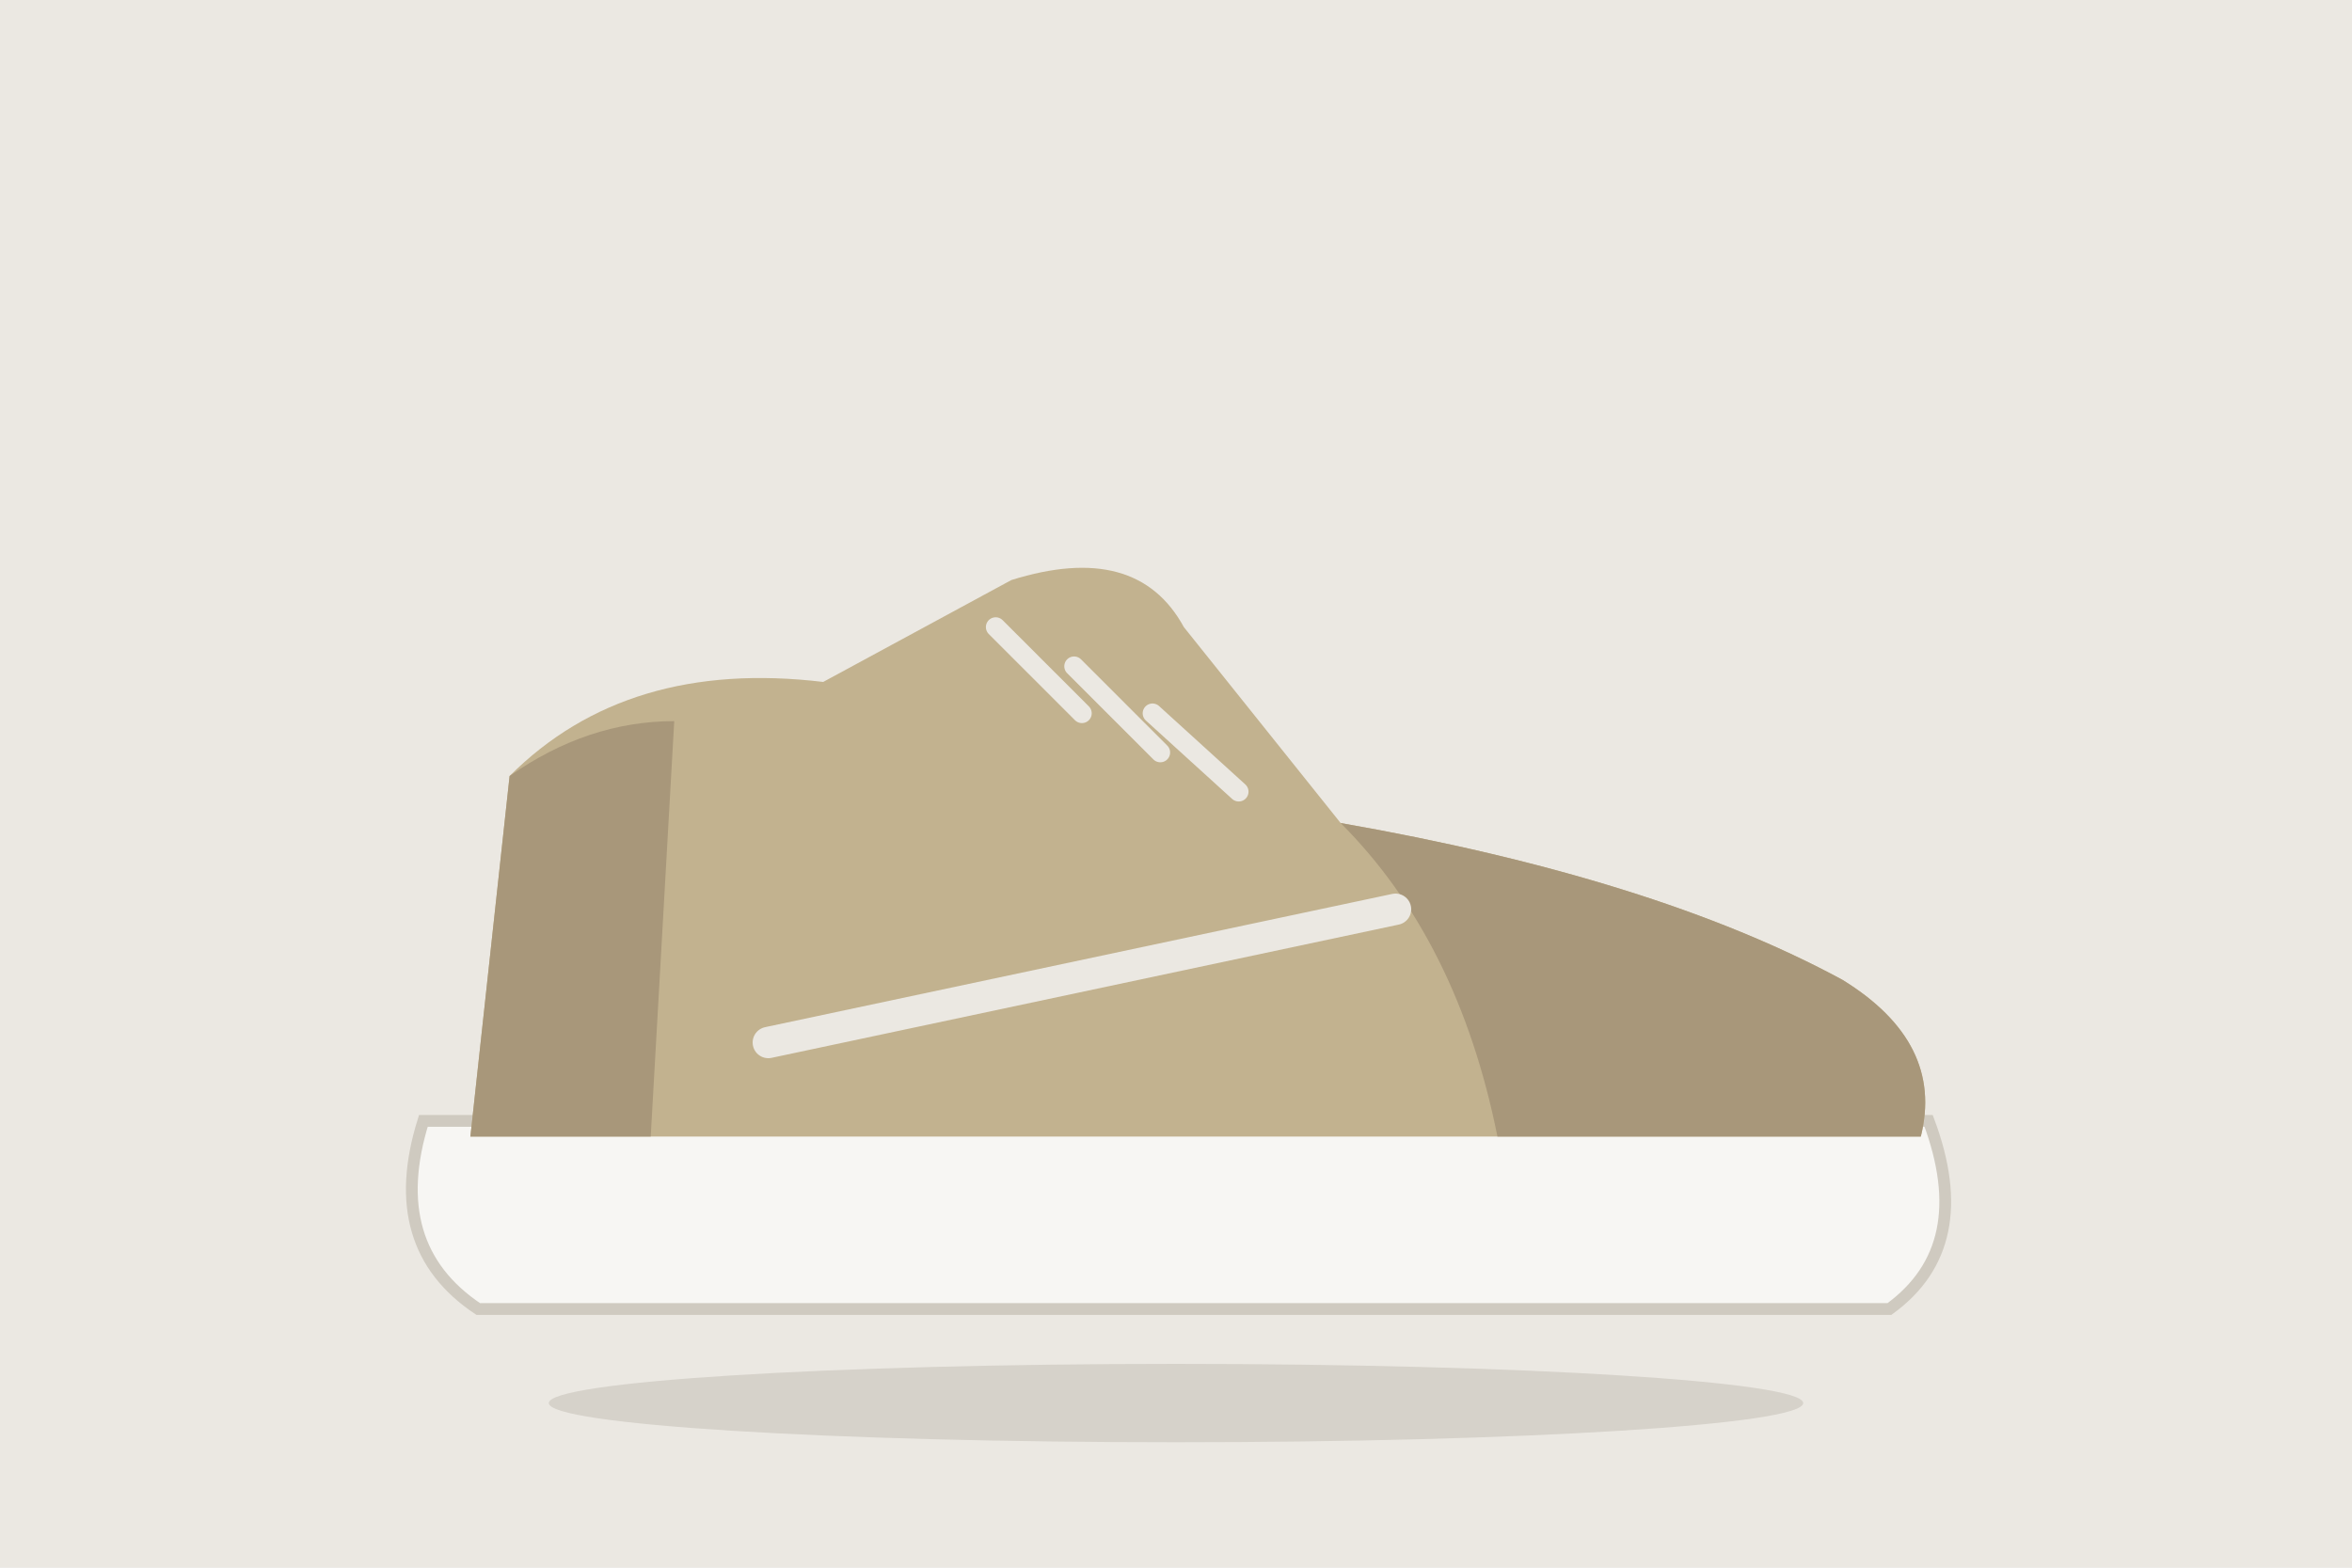
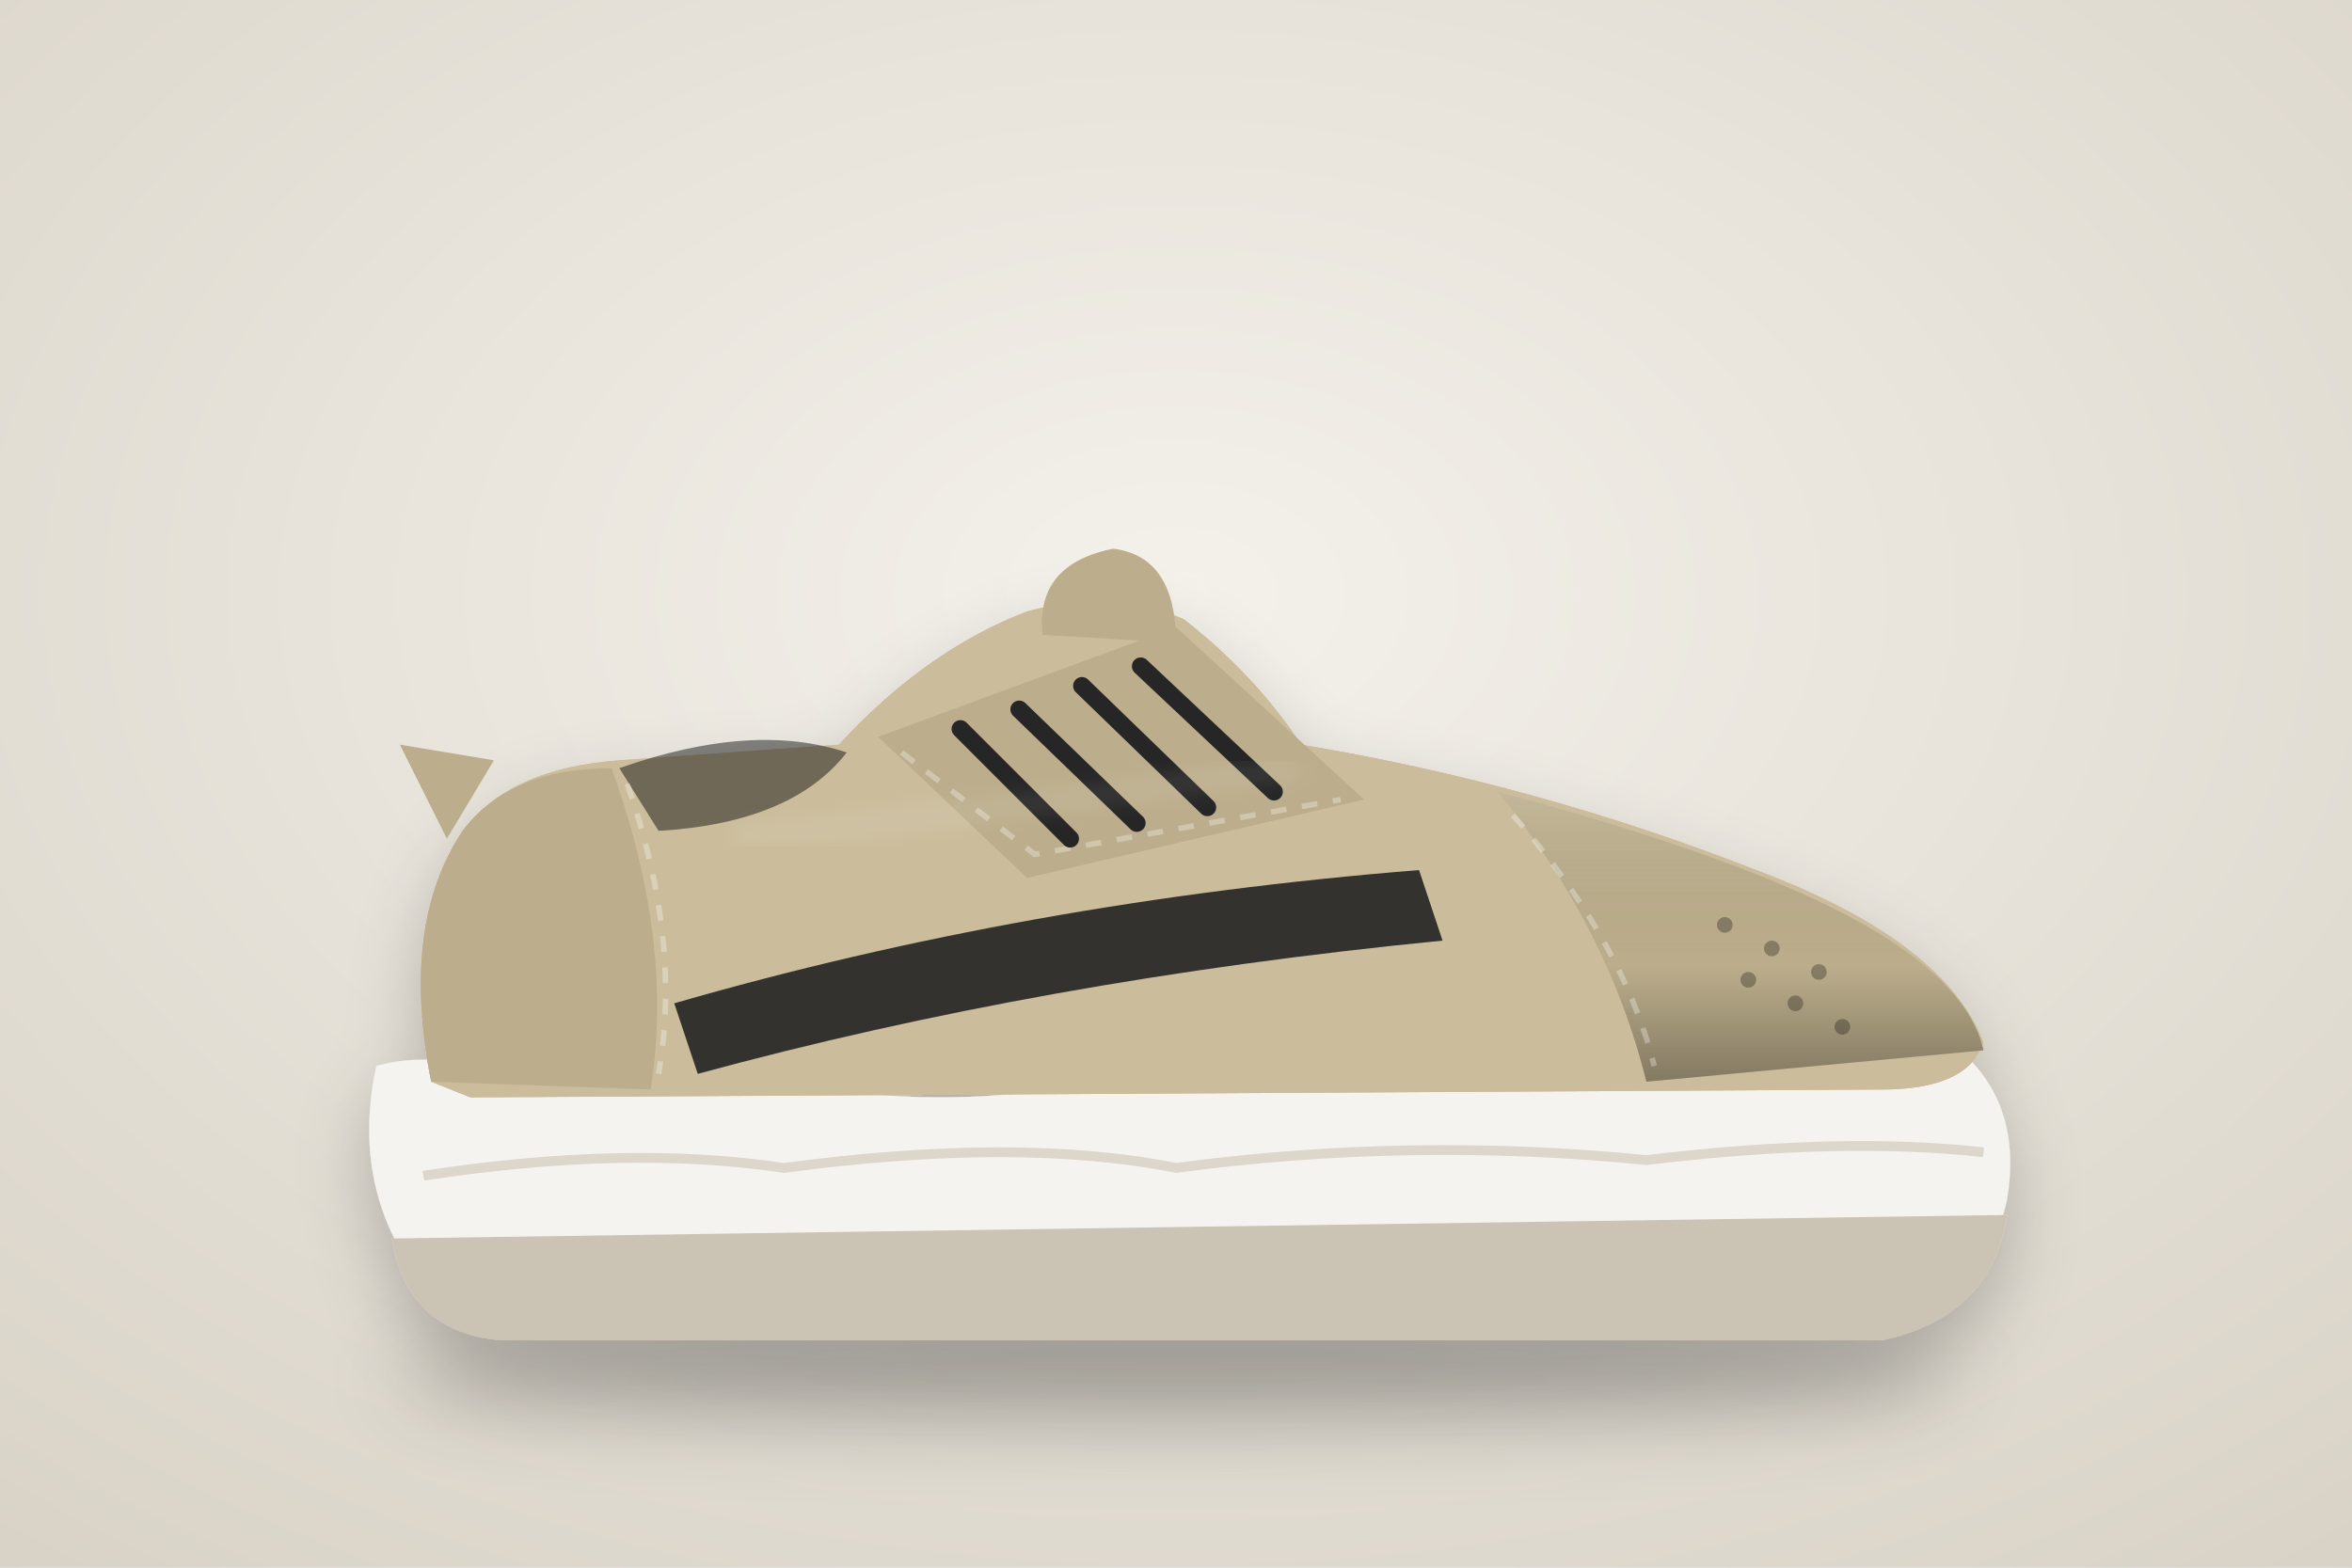
<svg xmlns="http://www.w3.org/2000/svg" viewBox="0 0 600 400">
-   <rect width="600" height="400" fill="#ebe8e2" />
-   <ellipse cx="300" cy="358" rx="160" ry="10" fill="#d6d2ca" />
-   <path d="M108 286 L492 286 Q504 318 482 334 L122 334 Q98 318 108 286 Z" fill="#f7f6f3" stroke="#cfcac0" stroke-width="3" />
-   <path d="M120 290 L130 198 Q160 168 210 174 L258 148 Q290 138 302 160 L342 210 Q422 224 470 250 Q496 266 490 290 Z" fill="#c2b28f" />
-   <path d="M342 210 Q422 224 470 250 Q496 266 490 290 L382 290 Q372 240 342 210 Z" fill="#a8977a" />
-   <path d="M120 290 L130 198 Q150 184 172 184 L166 290 Z" fill="#a8977a" />
-   <path d="M196 266 L356 232" stroke="#ebe8e2" stroke-width="8" fill="none" stroke-linecap="round" />
-   <path d="M254 160 L276 182 M274 170 L296 192 M294 182 L316 202" stroke="#ebe8e2" stroke-width="5" stroke-linecap="round" />
+   <defs>
+     <radialGradient id="bg" cx="50%" cy="38%" r="80%">
+       <stop offset="0" stop-color="#f4f1eb" />
+       <stop offset="1" stop-color="#d8d2c6" />
+     </radialGradient>
+     <linearGradient id="volX" x1="0" x2="1" y1="0" y2="0">
+       <stop offset="0" stop-color="#000" stop-opacity=".34" />
+       <stop offset=".3" stop-color="#fff" stop-opacity=".07" />
+       <stop offset=".55" stop-color="#fff" stop-opacity=".1" />
+       <stop offset="1" stop-color="#000" stop-opacity=".36" />
+     </linearGradient>
+     <linearGradient id="volY" x1="0" x2="0" y1="0" y2="1">
+       <stop offset="0" stop-color="#fff" stop-opacity=".12" />
+       <stop offset=".6" stop-color="#000" stop-opacity="0" />
+       <stop offset="1" stop-color="#000" stop-opacity=".3" />
+     </linearGradient>
+     <linearGradient id="puff" x1="0" x2="0" y1="0" y2="1">
+       <stop offset="0" stop-color="#fff" stop-opacity=".22" />
+       <stop offset=".45" stop-color="#fff" stop-opacity=".04" />
+       <stop offset="1" stop-color="#000" stop-opacity=".42" />
+     </linearGradient>
+     <pattern id="rib" width="5" height="10" patternUnits="userSpaceOnUse">
+       <rect width="2" height="10" fill="#000" opacity=".22" />
+     </pattern>
+     <filter id="soft" x="-10%" y="-10%" width="120%" height="120%">
+       <feGaussianBlur stdDeviation="2.5" />
+     </filter>
+     <filter id="floor" x="-30%" y="-200%" width="160%" height="500%">
+       <feGaussianBlur stdDeviation="10" />
+     </filter>
+     <filter id="drop" x="-20%" y="-20%" width="140%" height="150%">
+       <feDropShadow dx="0" dy="8" stdDeviation="9" flood-color="#000" flood-opacity=".22" />
+     </filter>
+   </defs>
+   <rect width="600" height="400" fill="url(#bg)" />
+   <ellipse cx="300" cy="352" rx="200" ry="12" fill="#000" opacity=".22" filter="url(#floor)" />
+   <g filter="url(#drop)">
+     <path d="M96 272 Q90 300 104 322 Q112 336 132 336 L478 336 Q506 334 512 306 Q516 282 500 268 Q470 276 440 270 Q400 280 360 274 Q320 282 280 276 Q240 284 200 276 Q160 284 128 274 Q110 268 96 272 Z" fill="#f5f3ef" />
+     <path d="M100 316 L512 310 Q508 336 480 342 L128 342 Q104 340 100 316 Z" fill="#cbc3b4" />
+     <path d="M108 300 Q160 292 200 298 Q260 290 300 298 Q360 290 420 296 Q470 290 506 294" fill="none" stroke="#ddd6ca" stroke-width="2.5" />
+     <path id="up" d="M110 276 Q102 236 118 212 Q130 196 158 194 L214 190 Q236 166 262 156 Q284 150 302 158 Q320 172 332 190 Q392 200 448 222 Q496 240 506 266 Q502 278 480 278 L120 280 Z" fill="#cbbd9c" />
+   </g>
+   <use href="#up" fill="url(#volY)" />
+   <path d="M382 202 Q442 218 472 234 Q502 250 506 268 L420 276 Q410 236 382 202 Z" fill="#bcae8c" />
+   <path d="M382 202 Q442 218 472 234 Q502 250 506 268 L420 276 Q410 236 382 202 Z" fill="url(#volY)" />
+   <path d="M110 276 Q102 236 118 212 Q130 196 156 196 Q172 240 166 278 Z" fill="#bcae8c" />
+   <path d="M114 214 L102 190 L126 194 Z" fill="#bcae8c" />
+   <path d="M158 196 Q192 184 216 192 Q202 210 168 212 Z" fill="#000" opacity=".45" />
+   <path d="M266 162 Q264 144 284 140 Q300 142 300 164 Z" fill="#bcae8c" />
+   <path d="M224 188 L300 160 L348 204 L262 224 Z" fill="#bcae8c" />
+   <path d="M172 256 Q262 230 362 222 L368 240 Q266 250 178 274 Z" fill="#262626" opacity=".92" />
+   <path d="M386 208 Q414 240 422 272" fill="none" stroke="#fff" stroke-opacity=".3" stroke-width="1.4" stroke-dasharray="4 4" />
+   <path d="M160 200 Q174 240 168 274" fill="none" stroke="#fff" stroke-opacity=".3" stroke-width="1.4" stroke-dasharray="4 4" />
+   <path d="M230 192 L264 218 L342 204" fill="none" stroke="#fff" stroke-opacity=".3" stroke-width="1.4" stroke-dasharray="4 4" />
+   <path d="M273 214 L245 186 M290 210 L260 181 M308 206 L276 175 M325 202 L291 170" stroke="#262626" stroke-width="4.5" stroke-linecap="round" />
+   <g fill="#000" opacity=".28">
+     <circle cx="440" cy="236" r="2" />
+     <circle cx="452" cy="242" r="2" />
+     <circle cx="464" cy="248" r="2" />
+     <circle cx="446" cy="250" r="2" />
+     <circle cx="458" cy="256" r="2" />
+     <circle cx="470" cy="262" r="2" />
+   </g>
+   <path d="M190 214 Q260 206 330 196" fill="none" stroke="#fff" stroke-opacity=".12" stroke-width="4" stroke-linecap="round" filter="url(#soft)" />
</svg>
